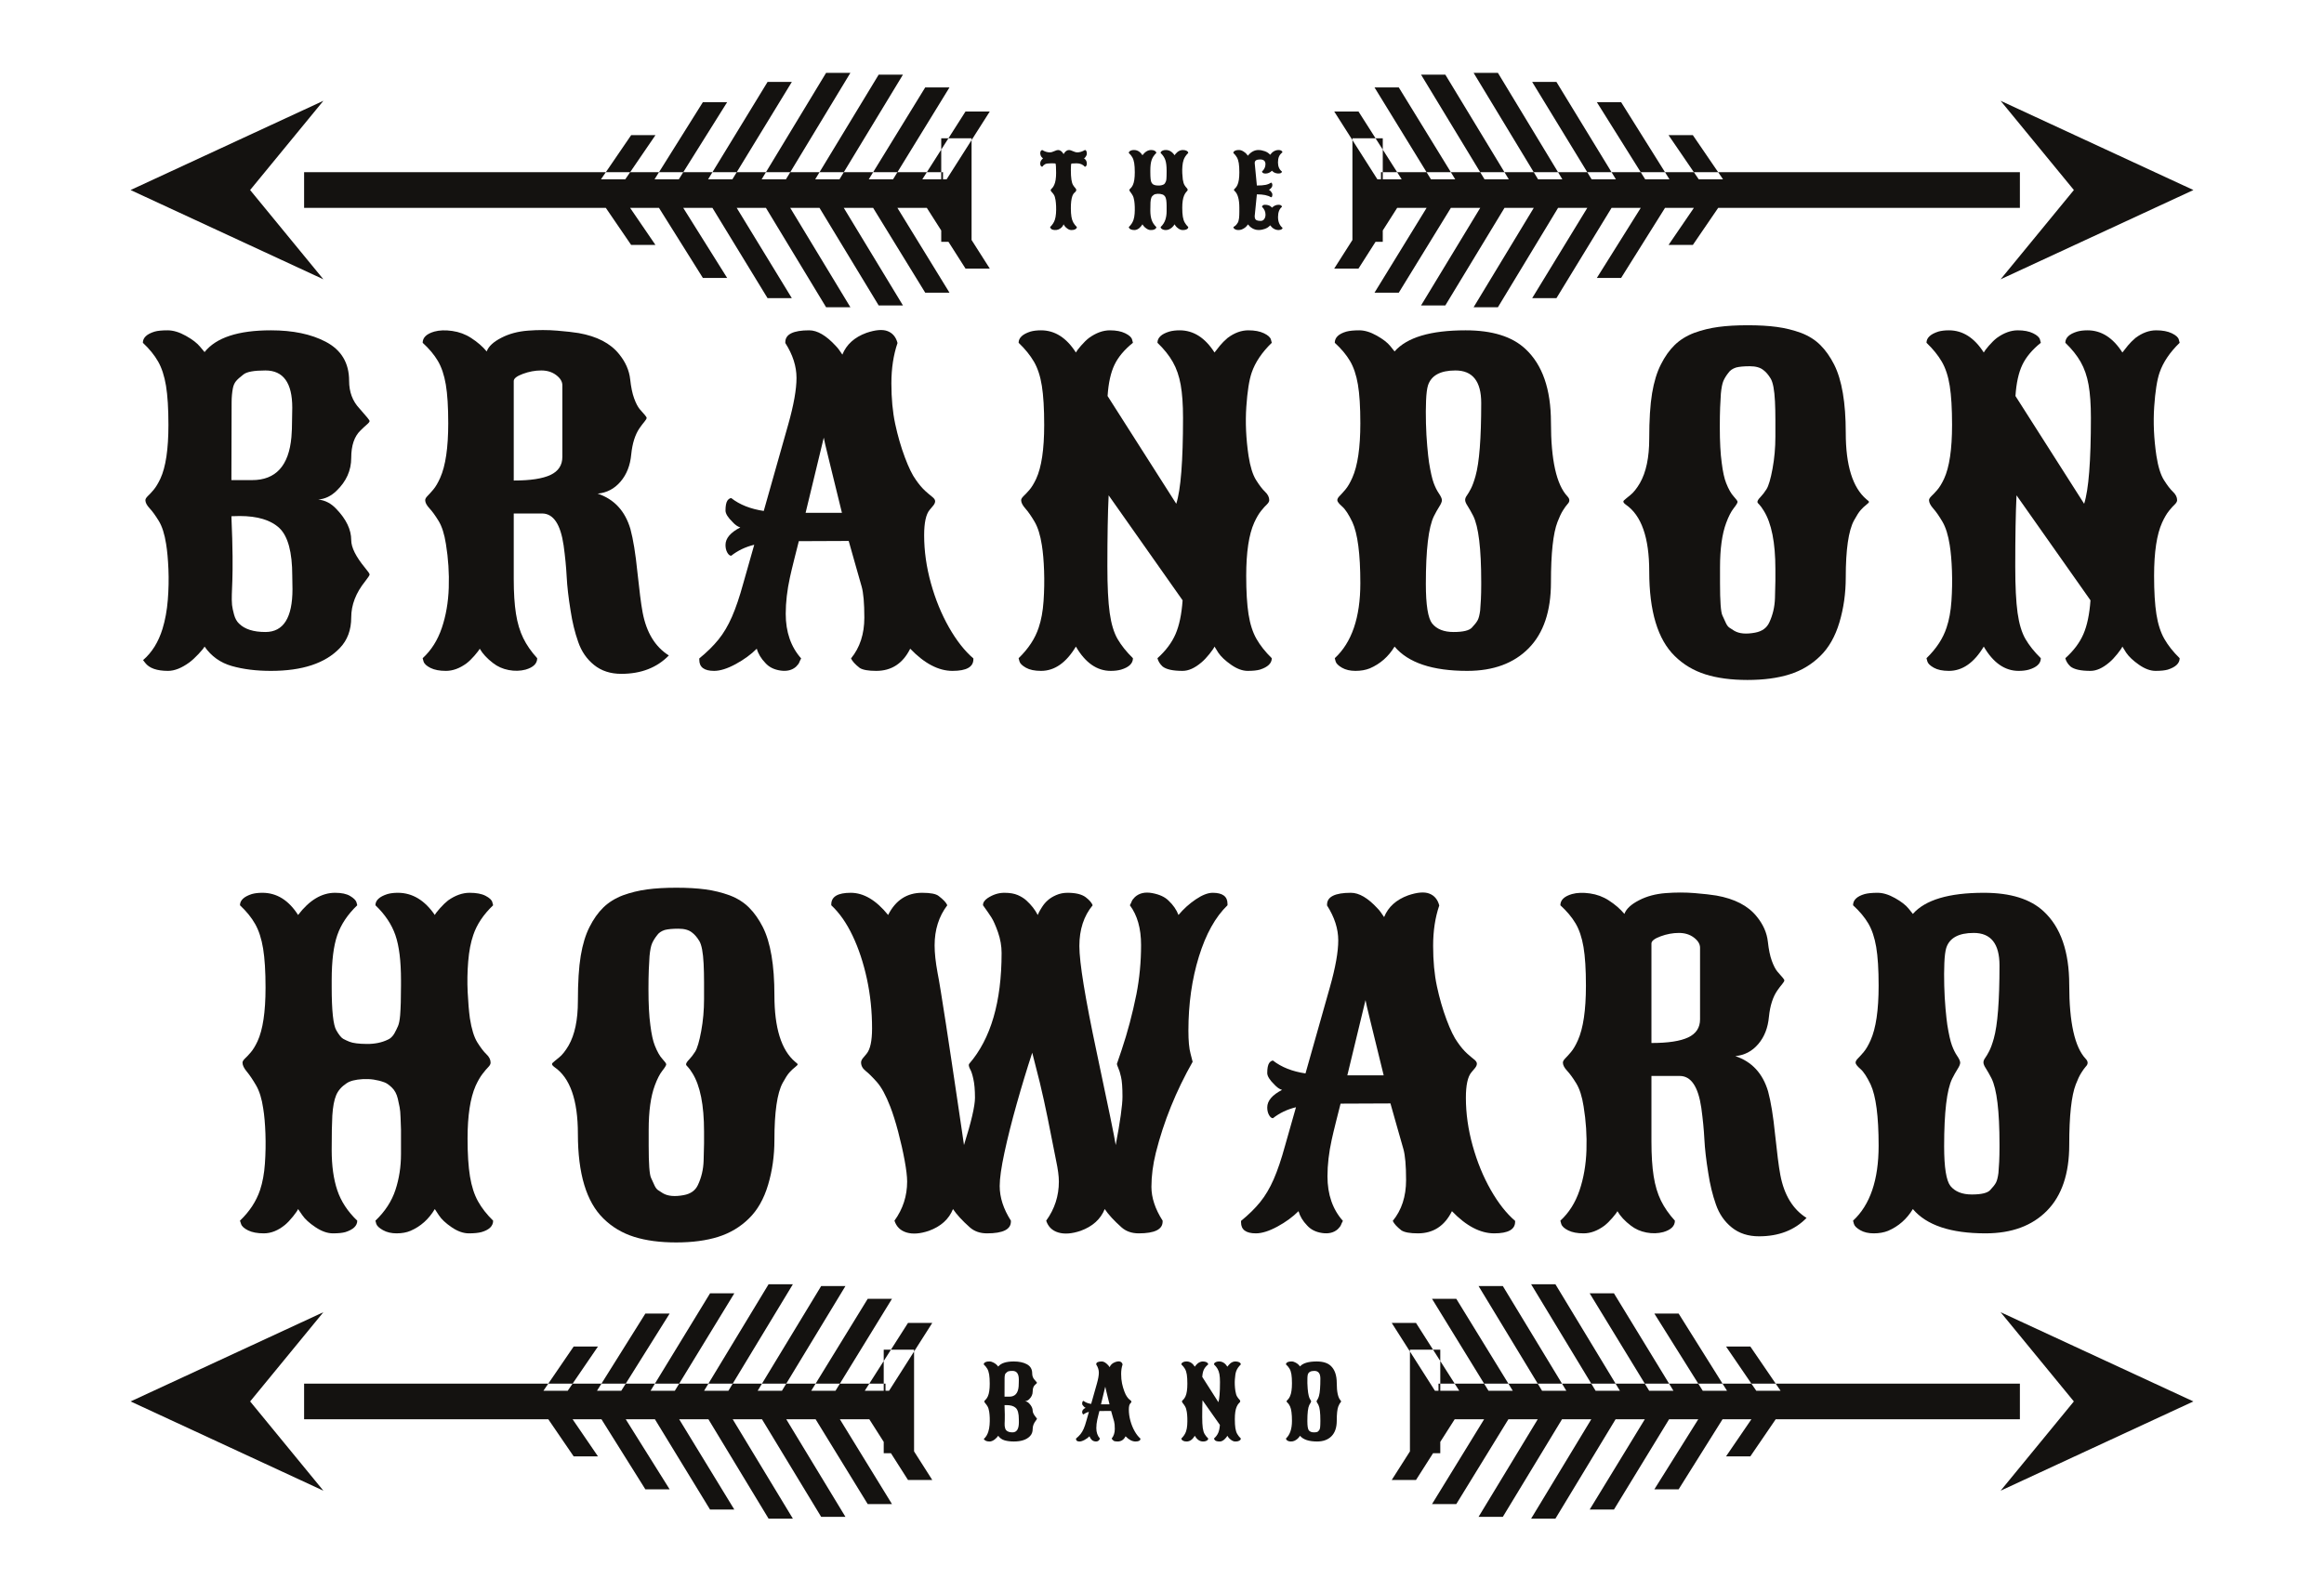
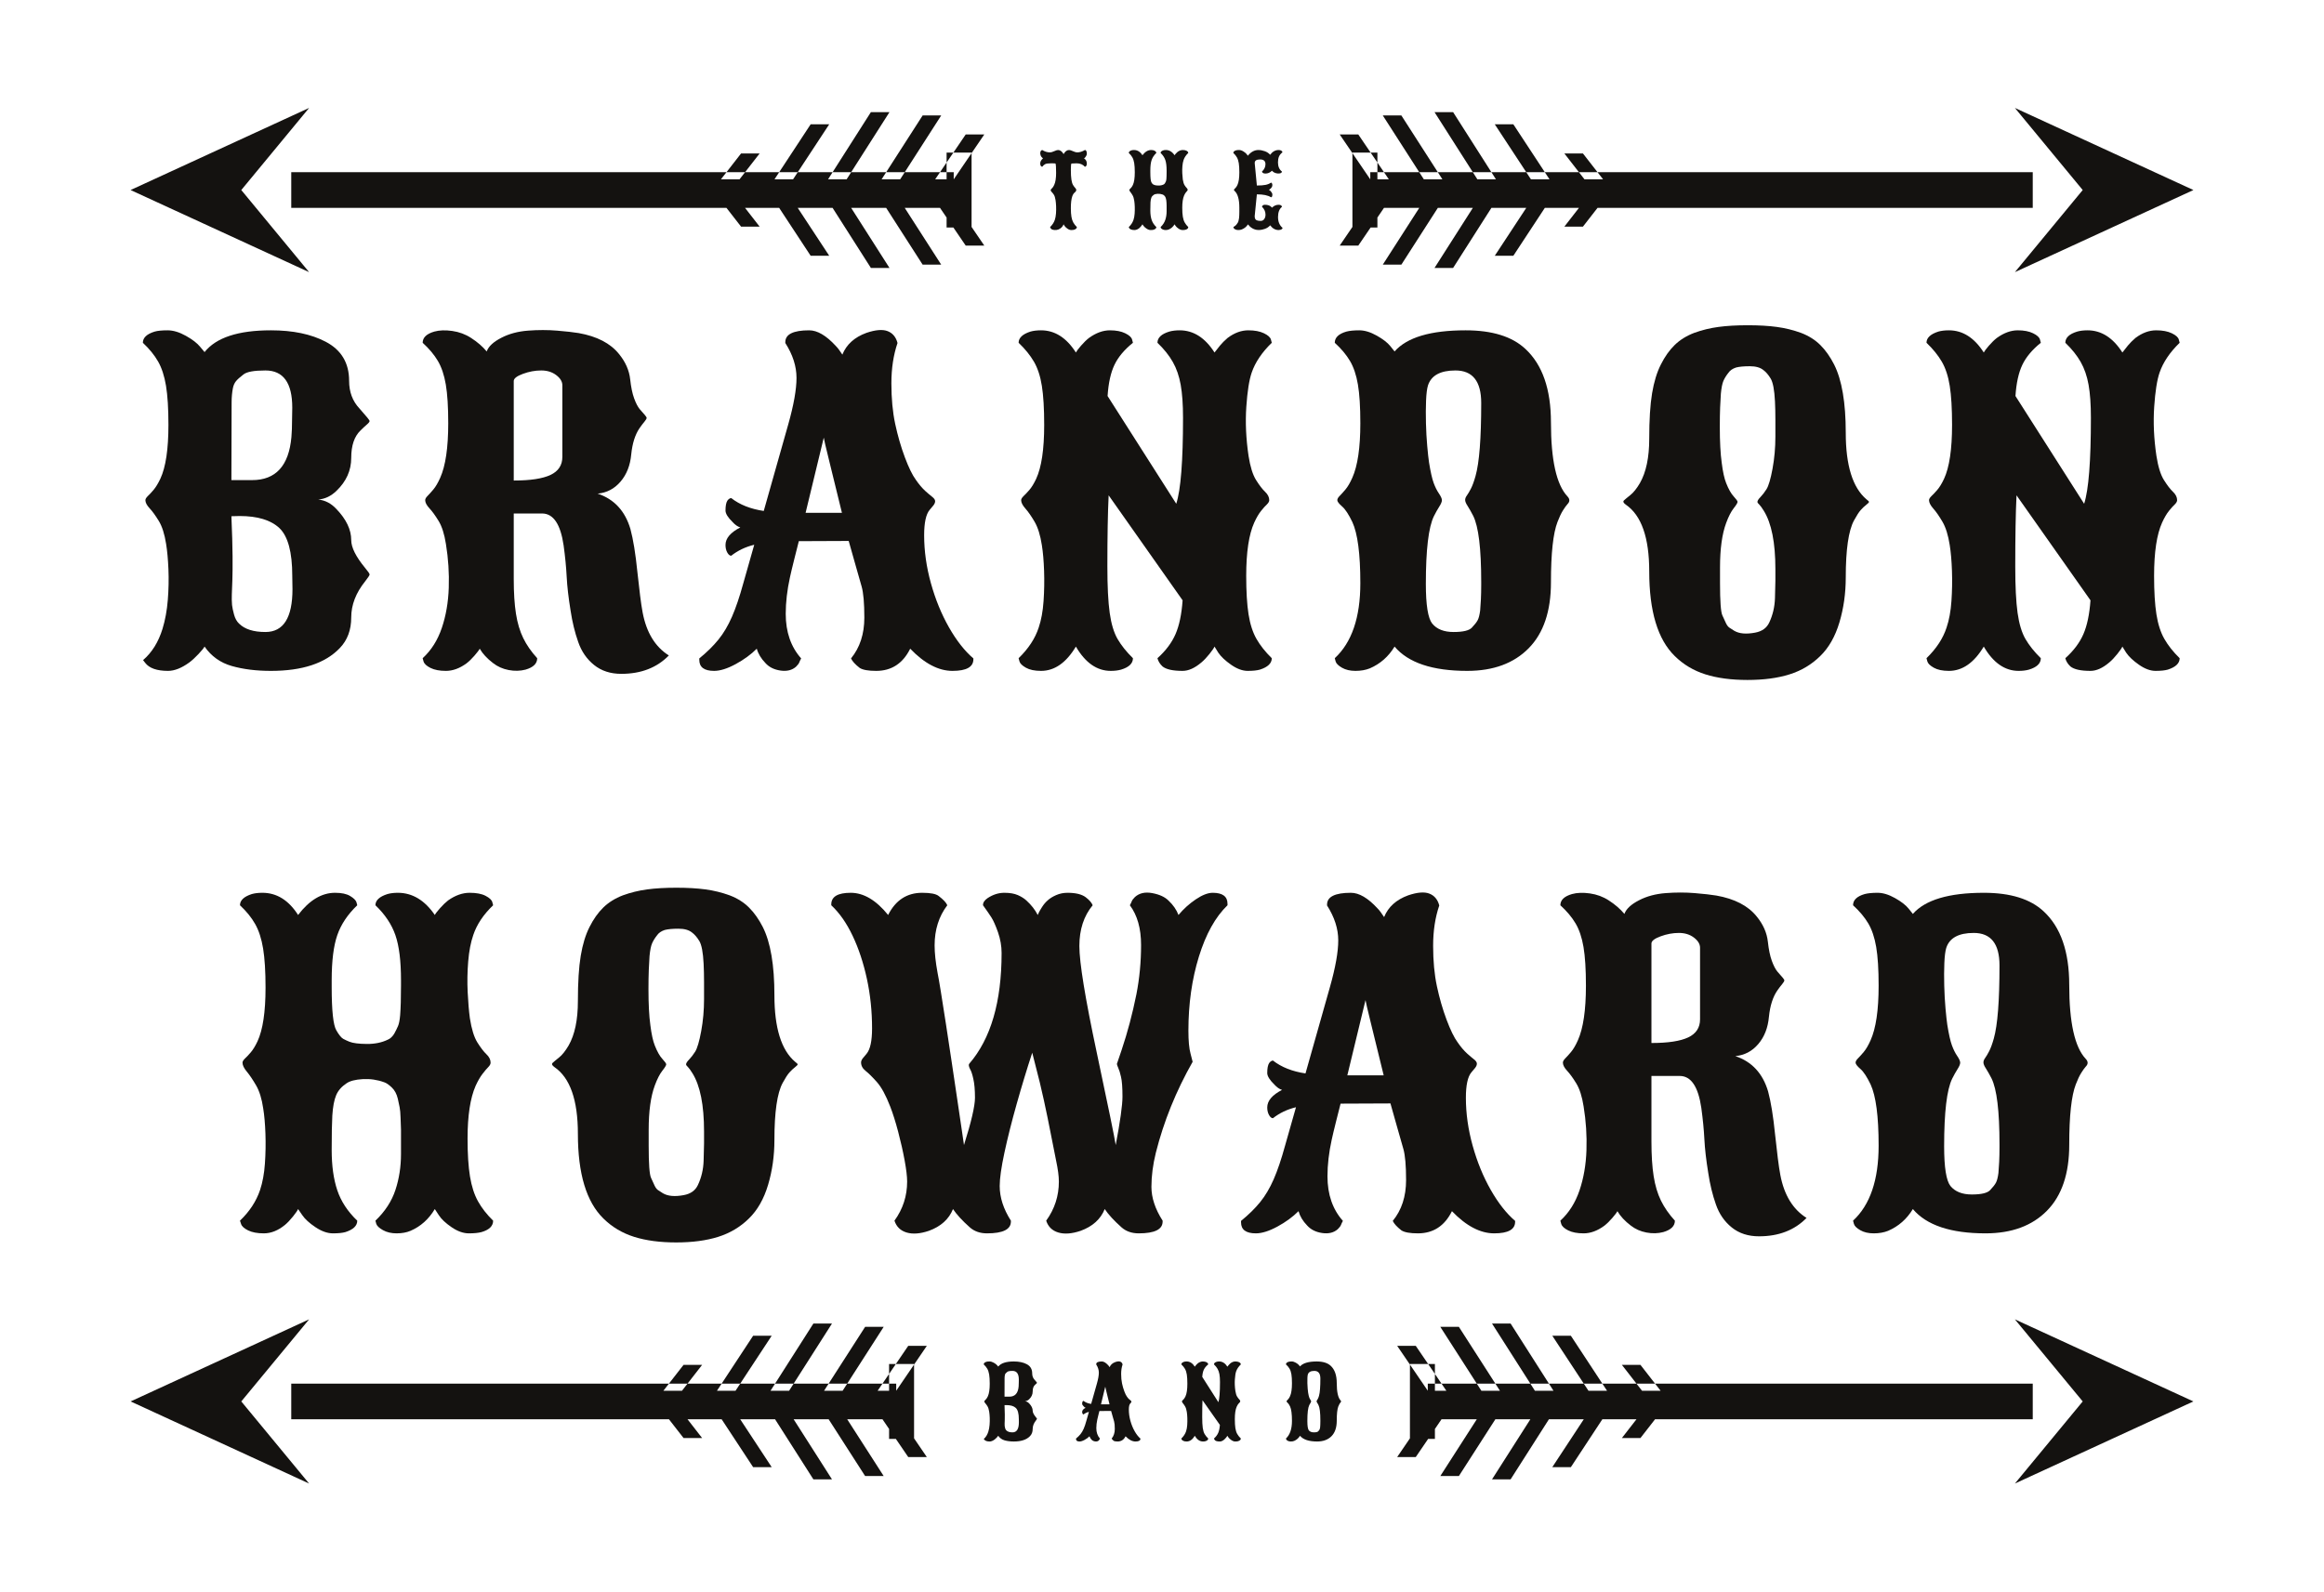
<svg xmlns="http://www.w3.org/2000/svg" viewBox="290.67 -232.67 818.66 560.78" width="819" height="561">
  <g fill="#141210">
    <path transform="translate(336.6695,0) scale(0.074442,-0.074442)" d="M177 -50Q98 -50 69 -12L59 1Q122 55 151 149Q170 211 176.0 285.5Q182 360 179.0 431.0Q176 502 168 551Q157 621 133.5 659.5Q110 698 90.0 719.5Q70 741 70 758Q70 766 81 777Q92 787 108.5 806.5Q125 826 141 860Q179 942 179 1114Q179 1230 167.5 1299.5Q156 1369 130.0 1414.5Q104 1460 58 1503Q58 1539 114 1556Q135 1562 175 1562Q215 1562 261.5 1536.0Q308 1510 329 1484L350 1459Q432 1562 664 1562Q820 1562 923 1508Q1034 1450 1034 1323Q1034 1244 1083 1192Q1131 1138 1131 1133Q1131 1127 1117.5 1115.5Q1104 1104 1088 1088Q1044 1046 1044 958Q1044 869 974 802Q936 765 888 761Q937 756 974 716Q1044 643 1044 569Q1044 517 1110 437Q1131 412 1131 406Q1131 401 1110 374Q1044 292 1044 203Q1044 114 990 58Q887 -50 664 -50Q560 -50 479.0 -27.0Q398 -4 350 65Q344 54 321.0 29.5Q298 5 278 -10Q223 -50 177 -50ZM477 853H575Q743 853 761 1057Q764 1092 764 1137L765 1196Q765 1372 638 1372Q557 1372 534 1353Q509 1334 498.5 1321.0Q488 1308 484 1288Q478 1257 478 1220ZM638 134Q766 134 766 337L765 400Q765 568 704 626Q643 683 516 683L477 682Q482 565 482.5 493.0Q483 421 481.5 379.5Q480 338 479.0 312.5Q478 287 480 262Q482 244 489.5 216.5Q497 189 513 174Q553 134 638 134Z" />
    <path transform="translate(435.1618,0) scale(0.074442,-0.074442)" d="M999 -64Q922 -64 870.0 -22.0Q818 20 795 87Q771 155 759 235Q744 327 740.5 395.5Q737 464 726 544Q704 695 624 695H490V385Q490 287 500.5 220.5Q511 154 535.0 105.0Q559 56 601 10Q601 -28 546 -44Q508 -54 466.0 -46.0Q424 -38 392 -13Q350 19 329 55Q324 45 304.5 22.5Q285 0 267 -14Q218 -50 169 -50Q124 -50 96.0 -36.0Q68 -22 63 -5L59 10Q120 66 149.5 153.0Q179 240 182.5 343.5Q186 447 169 551Q158 621 134.5 659.5Q111 698 91.0 719.5Q71 741 71 758Q71 767 82 778Q93 789 109.5 808.5Q126 828 142 864Q180 949 180 1122Q180 1238 168.5 1305.5Q157 1373 131.0 1417.0Q105 1461 59 1503Q59 1540 114 1556Q150 1566 199.0 1559.0Q248 1552 288 1526Q333 1497 362 1462Q375 1498 432 1527Q486 1555 557.5 1560.5Q629 1566 695.0 1560.5Q761 1555 797 1549Q927 1526 988 1450Q1034 1394 1041 1330Q1047 1275 1059.5 1240.5Q1072 1206 1086 1189Q1119 1153 1119 1148Q1119 1142 1108.5 1129.5Q1098 1117 1086 1100Q1054 1054 1046 975Q1039 897 995.5 846.0Q952 795 887 789Q1004 750 1042 622Q1062 548 1075 419Q1082 354 1088.0 306.0Q1094 258 1100 226Q1127 84 1224 23Q1139 -64 999 -64ZM490 851Q608 851 664.0 877.5Q720 904 720 963V1302Q720 1328 691.0 1350.0Q662 1372 620 1372Q577 1372 533.5 1356.0Q490 1340 490 1322Z" />
    <path transform="translate(538.2695,0) scale(0.074442,-0.074442)" d="M53 -50Q-17 -50 -17 2V9Q37 53 73.5 98.0Q110 143 137.5 206.0Q165 269 191 364L243 547Q181 532 134 495Q124 495 115.5 510.0Q107 525 107 546Q107 593 177 629Q158 635 141 654Q107 687 107 709Q107 742 116 756Q124 767 134 768Q194 721 288 707L404 1117Q443 1255 443 1337Q443 1419 390 1502V1506Q390 1562 503 1562Q561 1562 629 1488Q637 1480 644.5 1469.5Q652 1459 660 1447Q689 1519 774 1550Q839 1572 874.5 1558.0Q910 1544 921 1502Q892 1417 892 1311Q892 1203 910 1119Q928 1035 955.5 961.5Q983 888 1008 854Q1030 822 1053 801Q1072 784 1085.5 773.5Q1099 763 1099 753Q1099 744 1091.0 733.5Q1083 723 1073 712Q1047 681 1047 592Q1047 480 1079.0 365.0Q1111 250 1164.5 156.0Q1218 62 1280 9V5Q1280 -50 1181 -50Q1082 -50 981 55Q929 -50 820 -50Q764 -50 742 -36Q710 -11 701 9Q764 86 764 202Q764 305 751 350Q735 407 719.5 460.5Q704 514 690 565L454 564L433 481Q418 421 412 393Q392 302 392 220Q392 91 465 9Q459 -2 456.0 -10.0Q453 -18 441 -30Q413 -55 367.5 -48.5Q322 -42 296 -13Q265 19 255 55Q214 14 155.0 -18.0Q96 -50 53 -50ZM486 698H658Q618 862 596.0 951.0Q574 1040 572 1054Z" />
    <path transform="translate(645.0993,0) scale(0.074442,-0.074442)" d="M165 -50Q120 -50 93.5 -35.0Q67 -20 63 -5L59 10Q129 78 154 155Q172 208 177.0 280.0Q182 352 179.5 423.5Q177 495 169 545Q158 616 134.5 656.0Q111 696 91.0 718.5Q71 741 71 758Q71 766 82 777Q93 787 109.5 806.0Q126 825 142 859Q180 941 180 1114Q180 1230 169.0 1299.0Q158 1368 131.5 1413.5Q105 1459 59 1503Q59 1538 115 1556Q136 1562 165 1562Q263 1562 330 1457Q335 1467 354.5 1489.5Q374 1512 392 1526Q442 1562 491 1562Q535 1562 563.5 1548.0Q592 1534 596 1518L600 1503Q539 1454 512.5 1398.5Q486 1343 480 1251L805 741Q837 840 837 1148Q837 1242 826.0 1304.0Q815 1366 788.5 1412.5Q762 1459 716 1503Q716 1539 772 1556Q793 1562 821 1562Q919 1562 986 1457Q999 1474 1012.5 1490.5Q1026 1507 1048 1526Q1096 1562 1146 1562Q1191 1562 1220.0 1548.0Q1249 1534 1253 1518L1257 1503Q1187 1435 1162 1362Q1144 1310 1136.5 1200.0Q1129 1090 1147 968Q1159 891 1182.5 853.5Q1206 816 1225.5 797.5Q1245 779 1245 758Q1245 749 1234 738Q1223 728 1206.5 707.5Q1190 687 1174 652Q1136 568 1136 400Q1136 288 1147.0 218.0Q1158 148 1184.5 101.5Q1211 55 1257 10Q1257 -26 1201 -44Q1180 -50 1143 -50Q1106 -50 1064.5 -21.0Q1023 8 1004 36L986 65Q982 55 962.0 30.0Q942 5 924 -10Q877 -50 835 -50Q766 -50 740 -29Q721 -11 716 10Q775 63 801.5 124.0Q828 185 835 284L485 781Q479 658 479 445Q479 303 490.0 224.5Q501 146 527.5 100.5Q554 55 600 10Q600 -27 544 -44Q523 -50 495 -50Q397 -50 330 65Q261 -50 165 -50Z" />
    <path transform="translate(756.47,0) scale(0.074442,-0.074442)" d="M157 -50Q119 -50 93.0 -35.0Q67 -20 63 -5L59 10Q180 122 180 365Q180 573 142 655Q116 709 94 728Q71 748 71 758Q71 767 82 778Q93 789 109.5 808.5Q126 828 142 864Q180 949 180 1122Q180 1238 168.5 1305.5Q157 1373 131.0 1417.0Q105 1461 59 1503Q59 1540 114 1556Q137 1562 175 1562Q213 1562 257.5 1537.0Q302 1512 322 1487L342 1462Q430 1562 678 1562Q867 1562 961 1474Q1082 1362 1082 1126Q1082 859 1160 776Q1178 757 1160 739Q1151 729 1138.5 709.0Q1126 689 1113 655Q1082 575 1082 369Q1082 164 976.5 57.0Q871 -50 686 -50Q439 -50 342 65Q299 -6 225 -38Q195 -50 157 -50ZM621 134Q689 134 708 155Q728 176 735.5 190.5Q743 205 747 236Q749 258 750.5 288.5Q752 319 752 358V371Q752 608 714 684Q707 698 700.5 709.0Q694 720 688 730Q676 748 676 759Q676 769 684 780Q692 791 703.0 812.0Q714 833 725 872Q752 967 752 1218Q752 1372 630 1372Q523 1372 500 1301Q493 1278 491.0 1229.0Q489 1180 490.5 1122.5Q492 1065 496.5 1014.5Q501 964 505 937Q516 869 527.0 839.5Q538 810 551 791Q566 769 566 758Q566 747 553.5 727.5Q541 708 528 682Q490 604 490 362Q490 212 520 174Q553 134 621 134Z" />
    <path transform="translate(859.5777,0) scale(0.074442,-0.074442)" d="M627 -93Q512 -93 428.0 -66.5Q344 -40 283 20Q162 138 162 421Q162 661 51 737Q34 749 42.5 757.0Q51 765 73.0 782.5Q95 800 118 839Q162 916 162 1049Q162 1183 175.5 1264.0Q189 1345 217 1400Q245 1456 282.5 1492.5Q320 1529 375 1550Q430 1570 489.5 1578.0Q549 1586 628 1586Q707 1586 766.0 1578.0Q825 1570 880 1550Q935 1529 972.0 1492.0Q1009 1455 1037 1400Q1092 1291 1092 1077Q1092 845 1190 762Q1202 753 1202 750Q1202 746 1189 736Q1176 726 1163.0 711.5Q1150 697 1131 662Q1092 590 1092 392Q1092 280 1062.0 179.5Q1032 79 971 20Q910 -40 826.0 -66.5Q742 -93 627 -93ZM663 131Q712 140 730 179Q755 232 757.0 294.0Q759 356 759 376V432Q759 620 704 708Q691 729 683 737Q674 745 674 750Q674 758 688.5 773.0Q703 788 717 810Q732 834 745.5 907.0Q759 980 759 1059Q759 1112 759.0 1139.0Q759 1166 758.5 1184.0Q758 1202 757 1226Q753 1307 736.5 1334.0Q720 1361 702 1374Q680 1392 638 1392Q596 1392 573 1386Q548 1378 536 1360Q521 1341 513.0 1322.5Q505 1304 501 1262Q499 1236 497.5 1197.0Q496 1158 496 1105Q496 1000 505 935Q513 871 526 839Q543 796 561.5 776.0Q580 756 580 750Q580 743 561.5 719.5Q543 696 526 650Q497 572 497 440V365Q497 237 508 213L525 176Q532 161 541.5 154.5Q551 148 564 140Q599 119 663 131Z" />
    <path transform="translate(964.9186,0) scale(0.074442,-0.074442)" d="M165 -50Q120 -50 93.5 -35.0Q67 -20 63 -5L59 10Q129 78 154 155Q172 208 177.0 280.0Q182 352 179.5 423.5Q177 495 169 545Q158 616 134.5 656.0Q111 696 91.0 718.5Q71 741 71 758Q71 766 82 777Q93 787 109.5 806.0Q126 825 142 859Q180 941 180 1114Q180 1230 169.0 1299.0Q158 1368 131.5 1413.5Q105 1459 59 1503Q59 1538 115 1556Q136 1562 165 1562Q263 1562 330 1457Q335 1467 354.5 1489.5Q374 1512 392 1526Q442 1562 491 1562Q535 1562 563.5 1548.0Q592 1534 596 1518L600 1503Q539 1454 512.5 1398.5Q486 1343 480 1251L805 741Q837 840 837 1148Q837 1242 826.0 1304.0Q815 1366 788.5 1412.5Q762 1459 716 1503Q716 1539 772 1556Q793 1562 821 1562Q919 1562 986 1457Q999 1474 1012.5 1490.5Q1026 1507 1048 1526Q1096 1562 1146 1562Q1191 1562 1220.0 1548.0Q1249 1534 1253 1518L1257 1503Q1187 1435 1162 1362Q1144 1310 1136.5 1200.0Q1129 1090 1147 968Q1159 891 1182.5 853.5Q1206 816 1225.5 797.5Q1245 779 1245 758Q1245 749 1234 738Q1223 728 1206.5 707.5Q1190 687 1174 652Q1136 568 1136 400Q1136 288 1147.0 218.0Q1158 148 1184.5 101.5Q1211 55 1257 10Q1257 -26 1201 -44Q1180 -50 1143 -50Q1106 -50 1064.5 -21.0Q1023 8 1004 36L986 65Q982 55 962.0 30.0Q942 5 924 -10Q877 -50 835 -50Q766 -50 740 -29Q721 -11 716 10Q775 63 801.5 124.0Q828 185 835 284L485 781Q479 658 479 445Q479 303 490.0 224.5Q501 146 527.5 100.5Q554 55 600 10Q600 -27 544 -44Q523 -50 495 -50Q397 -50 330 65Q261 -50 165 -50Z" />
    <path transform="translate(370.804,198.1935) scale(0.074442,-0.074442)" d="M172 -50Q126 -50 97.5 -36.0Q69 -22 64 -5L59 10Q127 75 154 155Q172 209 177.0 280.0Q182 351 179.5 421.5Q177 492 169 541Q159 610 135.0 651.0Q111 692 91.0 716.0Q71 740 71 758Q71 766 82 777Q93 787 109.5 806.0Q126 825 142 859Q180 941 180 1113Q180 1228 168.5 1298.0Q157 1368 131.0 1414.0Q105 1460 59 1503Q59 1538 115 1556Q136 1562 165 1562Q267 1562 334 1457Q414 1562 509 1562Q555 1562 580 1547Q605 1532 610 1518L614 1503Q546 1438 519.5 1361.5Q493 1285 493 1148V1117Q493 948 515 911Q534 878 548.0 870.5Q562 863 577 857Q602 847 659.0 846.5Q716 846 759 867Q776 874 789 895Q800 915 807.0 931.5Q814 948 817 983Q819 1009 820.0 1044.0Q821 1079 821 1124V1148Q821 1285 794.5 1361.5Q768 1438 700 1503Q700 1538 757 1556Q778 1562 806 1562Q909 1562 981 1457Q986 1467 1006.0 1489.5Q1026 1512 1044 1526Q1095 1562 1146 1562Q1194 1562 1221.5 1547.5Q1249 1533 1253 1518L1257 1503Q1188 1437 1163 1362Q1145 1310 1139.0 1237.0Q1133 1164 1136.5 1092.0Q1140 1020 1147 968Q1159 891 1182.5 853.5Q1206 816 1225.5 797.5Q1245 779 1245 758Q1245 748 1234 737Q1223 726 1206.5 704.5Q1190 683 1174 648Q1136 561 1136 399Q1136 289 1147.5 219.0Q1159 149 1185.5 101.5Q1212 54 1257 10Q1257 -28 1202 -44Q1180 -50 1142 -50Q1103 -50 1060.5 -21.0Q1018 8 1000 36L981 65Q938 -7 866 -38Q838 -50 800 -50Q763 -50 736.0 -35.0Q709 -20 704 -5L700 10Q768 75 794.5 155.0Q821 235 821 326V441L819 497Q818 530 814.5 547.0Q811 564 806 587Q798 621 777.5 640.5Q757 660 742 665Q693 683 640.0 680.0Q587 677 563 660Q528 637 514.0 603.5Q500 570 496 508Q493 456 493 344Q493 233 519.5 154.0Q546 75 614 10Q614 -26 558 -44Q537 -50 499 -50Q460 -50 416.5 -21.0Q373 8 354 36L334 65Q330 55 310.0 30.0Q290 5 272 -10Q223 -50 172 -50Z" />
    <path transform="translate(482.1747,198.1935) scale(0.074442,-0.074442)" d="M627 -93Q512 -93 428.0 -66.5Q344 -40 283 20Q162 138 162 421Q162 661 51 737Q34 749 42.5 757.0Q51 765 73.0 782.5Q95 800 118 839Q162 916 162 1049Q162 1183 175.5 1264.0Q189 1345 217 1400Q245 1456 282.5 1492.5Q320 1529 375 1550Q430 1570 489.5 1578.0Q549 1586 628 1586Q707 1586 766.0 1578.0Q825 1570 880 1550Q935 1529 972.0 1492.0Q1009 1455 1037 1400Q1092 1291 1092 1077Q1092 845 1190 762Q1202 753 1202 750Q1202 746 1189 736Q1176 726 1163.0 711.5Q1150 697 1131 662Q1092 590 1092 392Q1092 280 1062.0 179.5Q1032 79 971 20Q910 -40 826.0 -66.5Q742 -93 627 -93ZM663 131Q712 140 730 179Q755 232 757.0 294.0Q759 356 759 376V432Q759 620 704 708Q691 729 683 737Q674 745 674 750Q674 758 688.5 773.0Q703 788 717 810Q732 834 745.5 907.0Q759 980 759 1059Q759 1112 759.0 1139.0Q759 1166 758.5 1184.0Q758 1202 757 1226Q753 1307 736.5 1334.0Q720 1361 702 1374Q680 1392 638 1392Q596 1392 573 1386Q548 1378 536 1360Q521 1341 513.0 1322.5Q505 1304 501 1262Q499 1236 497.5 1197.0Q496 1158 496 1105Q496 1000 505 935Q513 871 526 839Q543 796 561.5 776.0Q580 756 580 750Q580 743 561.5 719.5Q543 696 526 650Q497 572 497 440V365Q497 237 508 213L525 176Q532 161 541.5 154.5Q551 148 564 140Q599 119 663 131Z" />
    <path transform="translate(583.0491,198.1935) scale(0.074442,-0.074442)" d="M743 -50Q694 -50 662 -22Q608 26 582 65Q553 -7 468 -38Q406 -59 362.5 -46.0Q319 -33 305 10Q365 93 365 195Q365 231 353.0 296.0Q341 361 322.5 431.0Q304 501 285 550Q254 630 222.0 666.0Q190 702 168.5 719.0Q147 736 147 759Q147 768 155.0 778.5Q163 789 173 800Q199 831 199 920Q199 1042 174.5 1155.0Q150 1268 107.0 1358.5Q64 1449 6 1503V1507Q6 1562 98 1562Q190 1562 275 1457Q328 1562 436 1562Q495 1562 514 1547Q548 1521 555 1503Q495 1424 495 1313Q495 1259 509 1183Q514 1159 524.5 1094.0Q535 1029 548.5 941.5Q562 854 576.0 760.0Q590 666 602.5 582.0Q615 498 623.5 440.0Q632 382 634 368Q686 533 686 592Q686 648 678 682Q671 714 663 727Q653 747 659 753Q812 930 812 1277Q812 1326 795 1375Q778 1423 764.0 1445.0Q750 1467 724 1503V1504Q724 1522 746 1537Q784 1562 825 1562Q864 1562 889.0 1551.0Q914 1540 930 1525Q964 1494 983 1457L988 1468Q991 1475 1003.0 1494.0Q1015 1513 1030 1526Q1045 1540 1070.0 1551.0Q1095 1562 1124 1562Q1182 1562 1210 1541Q1236 1521 1243 1503Q1180 1427 1180 1310Q1180 1193 1262 807Q1344 421 1352 368Q1384 537 1384 597Q1384 662 1377 691Q1371 718 1364.0 733.0Q1357 748 1358 754Q1359 756 1360.5 760.5Q1362 765 1364 771L1380 818Q1422 943 1450 1082Q1472 1195 1472 1315Q1472 1432 1419 1503Q1425 1514 1428.0 1522.0Q1431 1530 1443 1542Q1474 1570 1525.0 1560.5Q1576 1551 1602 1525Q1635 1494 1649 1457Q1685 1500 1731.0 1531.0Q1777 1562 1811 1562Q1881 1562 1881 1510V1503Q1795 1420 1745.5 1259.5Q1696 1099 1696 910Q1696 837 1706 801L1716 762Q1598 554 1542 332Q1521 247 1521 170Q1521 93 1574 10V6Q1574 -50 1461 -50Q1412 -50 1380 -22Q1326 26 1300 65Q1271 -7 1186 -38Q1124 -59 1080.5 -46.0Q1037 -33 1023 10Q1083 93 1083 195Q1083 233 1070 294L1046 415Q1030 498 1012.0 580.5Q994 663 972 746L957 805Q919 689 883.5 563.0Q848 437 825.5 332.5Q803 228 803 174Q803 93 856 10V6Q856 -50 743 -50Z" />
    <path transform="translate(729.1097,198.1935) scale(0.074442,-0.074442)" d="M53 -50Q-17 -50 -17 2V9Q37 53 73.5 98.0Q110 143 137.5 206.0Q165 269 191 364L243 547Q181 532 134 495Q124 495 115.5 510.0Q107 525 107 546Q107 593 177 629Q158 635 141 654Q107 687 107 709Q107 742 116 756Q124 767 134 768Q194 721 288 707L404 1117Q443 1255 443 1337Q443 1419 390 1502V1506Q390 1562 503 1562Q561 1562 629 1488Q637 1480 644.5 1469.5Q652 1459 660 1447Q689 1519 774 1550Q839 1572 874.5 1558.0Q910 1544 921 1502Q892 1417 892 1311Q892 1203 910 1119Q928 1035 955.5 961.5Q983 888 1008 854Q1030 822 1053 801Q1072 784 1085.5 773.5Q1099 763 1099 753Q1099 744 1091.0 733.5Q1083 723 1073 712Q1047 681 1047 592Q1047 480 1079.0 365.0Q1111 250 1164.5 156.0Q1218 62 1280 9V5Q1280 -50 1181 -50Q1082 -50 981 55Q929 -50 820 -50Q764 -50 742 -36Q710 -11 701 9Q764 86 764 202Q764 305 751 350Q735 407 719.5 460.5Q704 514 690 565L454 564L433 481Q418 421 412 393Q392 302 392 220Q392 91 465 9Q459 -2 456.0 -10.0Q453 -18 441 -30Q413 -55 367.5 -48.5Q322 -42 296 -13Q265 19 255 55Q214 14 155.0 -18.0Q96 -50 53 -50ZM486 698H658Q618 862 596.0 951.0Q574 1040 572 1054Z" />
    <path transform="translate(835.9395,198.1935) scale(0.074442,-0.074442)" d="M999 -64Q922 -64 870.0 -22.0Q818 20 795 87Q771 155 759 235Q744 327 740.5 395.5Q737 464 726 544Q704 695 624 695H490V385Q490 287 500.5 220.5Q511 154 535.0 105.0Q559 56 601 10Q601 -28 546 -44Q508 -54 466.0 -46.0Q424 -38 392 -13Q350 19 329 55Q324 45 304.5 22.5Q285 0 267 -14Q218 -50 169 -50Q124 -50 96.0 -36.0Q68 -22 63 -5L59 10Q120 66 149.5 153.0Q179 240 182.5 343.5Q186 447 169 551Q158 621 134.5 659.5Q111 698 91.0 719.5Q71 741 71 758Q71 767 82 778Q93 789 109.5 808.5Q126 828 142 864Q180 949 180 1122Q180 1238 168.5 1305.5Q157 1373 131.0 1417.0Q105 1461 59 1503Q59 1540 114 1556Q150 1566 199.0 1559.0Q248 1552 288 1526Q333 1497 362 1462Q375 1498 432 1527Q486 1555 557.5 1560.5Q629 1566 695.0 1560.5Q761 1555 797 1549Q927 1526 988 1450Q1034 1394 1041 1330Q1047 1275 1059.5 1240.5Q1072 1206 1086 1189Q1119 1153 1119 1148Q1119 1142 1108.5 1129.5Q1098 1117 1086 1100Q1054 1054 1046 975Q1039 897 995.5 846.0Q952 795 887 789Q1004 750 1042 622Q1062 548 1075 419Q1082 354 1088.0 306.0Q1094 258 1100 226Q1127 84 1224 23Q1139 -64 999 -64ZM490 851Q608 851 664.0 877.5Q720 904 720 963V1302Q720 1328 691.0 1350.0Q662 1372 620 1372Q577 1372 533.5 1356.0Q490 1340 490 1322Z" />
    <path transform="translate(939.0471,198.1935) scale(0.074442,-0.074442)" d="M157 -50Q119 -50 93.0 -35.0Q67 -20 63 -5L59 10Q180 122 180 365Q180 573 142 655Q116 709 94 728Q71 748 71 758Q71 767 82 778Q93 789 109.5 808.5Q126 828 142 864Q180 949 180 1122Q180 1238 168.5 1305.5Q157 1373 131.0 1417.0Q105 1461 59 1503Q59 1540 114 1556Q137 1562 175 1562Q213 1562 257.5 1537.0Q302 1512 322 1487L342 1462Q430 1562 678 1562Q867 1562 961 1474Q1082 1362 1082 1126Q1082 859 1160 776Q1178 757 1160 739Q1151 729 1138.5 709.0Q1126 689 1113 655Q1082 575 1082 369Q1082 164 976.5 57.0Q871 -50 686 -50Q439 -50 342 65Q299 -6 225 -38Q195 -50 157 -50ZM621 134Q689 134 708 155Q728 176 735.5 190.5Q743 205 747 236Q749 258 750.5 288.5Q752 319 752 358V371Q752 608 714 684Q707 698 700.5 709.0Q694 720 688 730Q676 748 676 759Q676 769 684 780Q692 791 703.0 812.0Q714 833 725 872Q752 967 752 1218Q752 1372 630 1372Q523 1372 500 1301Q493 1278 491.0 1229.0Q489 1180 490.5 1122.5Q492 1065 496.5 1014.5Q501 964 505 937Q516 869 527.0 839.5Q538 810 551 791Q566 769 566 758Q566 747 553.5 727.5Q541 708 528 682Q490 604 490 362Q490 212 520 174Q553 134 621 134Z" />
    <g transform="translate(0,-152.486)">
      <path transform="translate(656.9593,0) scale(0.017494,-0.017494)" d="M632 -50Q595 -50 554.5 -21.0Q514 8 496 36L479 65Q451 -6 376 -38Q336 -54 292.5 -49.5Q249 -45 232 -29Q210 -10 207 10Q275 75 302 155Q320 209 325.5 282.5Q331 356 328.0 428.0Q325 500 317 551Q306 626 282.5 662.0Q259 698 239.0 716.5Q219 735 219 756Q219 764 230 775Q241 785 257.5 805.0Q274 825 290 860Q328 942 328 1102Q328 1262 316 1290Q316 1294 228 1294Q140 1294 108.0 1277.5Q76 1261 48 1224Q8 1234 8 1290Q8 1346 64 1393Q30 1418 16.5 1454.0Q3 1490 11.0 1521.5Q19 1553 48 1562Q126 1514 205 1514Q237 1514 289 1538Q342 1562 367 1562Q431 1562 479 1480Q525 1562 589 1562Q616 1562 668 1538Q721 1514 751 1514Q827 1514 908 1562Q932 1562 943 1524Q947 1512 947 1488Q947 1466 932 1440Q909 1401 890 1393Q935 1365 943.5 1316.0Q952 1267 934 1241Q925 1229 908 1224Q847 1294 740 1294L637 1290Q625 1278 625 1158Q625 1041 636 966Q647 893 670.5 855.0Q694 817 714.0 797.0Q734 777 734 757Q734 732 702.5 706.5Q671 681 653 628Q625 547 625 390Q625 286 636.5 217.5Q648 149 674.5 101.5Q701 54 746 10Q746 -26 690 -44Q669 -50 632 -50Z" />
      <path transform="translate(687.2645,0) scale(0.017494,-0.017494)" d="M172 -50Q126 -50 97.5 -36.0Q69 -22 64 -5L59 10Q127 75 154 155Q172 209 177.0 280.0Q182 351 179.5 421.5Q177 492 169 541Q159 610 135.0 651.0Q111 692 91.0 716.0Q71 740 71 758Q71 766 82 777Q93 787 109.5 806.0Q126 825 142 859Q180 941 180 1113Q180 1228 168.5 1298.0Q157 1368 131.0 1414.0Q105 1460 59 1503Q59 1538 115 1556Q136 1562 165 1562Q267 1562 334 1457Q414 1562 509 1562Q555 1562 580 1547Q605 1532 610 1518L614 1503Q546 1438 519.5 1361.5Q493 1285 493 1148V1117Q493 948 515 911Q534 878 548.0 870.5Q562 863 577 857Q602 847 659.0 846.5Q716 846 759 867Q776 874 789 895Q800 915 807.0 931.5Q814 948 817 983Q819 1009 820.0 1044.0Q821 1079 821 1124V1148Q821 1285 794.5 1361.5Q768 1438 700 1503Q700 1538 757 1556Q778 1562 806 1562Q909 1562 981 1457Q986 1467 1006.0 1489.5Q1026 1512 1044 1526Q1095 1562 1146 1562Q1194 1562 1221.5 1547.5Q1249 1533 1253 1518L1257 1503Q1188 1437 1163 1362Q1145 1310 1139.0 1237.0Q1133 1164 1136.5 1092.0Q1140 1020 1147 968Q1159 891 1182.5 853.5Q1206 816 1225.5 797.5Q1245 779 1245 758Q1245 748 1234 737Q1223 726 1206.5 704.5Q1190 683 1174 648Q1136 561 1136 399Q1136 289 1147.5 219.0Q1159 149 1185.5 101.5Q1212 54 1257 10Q1257 -28 1202 -44Q1180 -50 1142 -50Q1103 -50 1060.5 -21.0Q1018 8 1000 36L981 65Q938 -7 866 -38Q838 -50 800 -50Q763 -50 736.0 -35.0Q709 -20 704 -5L700 10Q768 75 794.5 155.0Q821 235 821 326V441L819 497Q818 530 814.5 547.0Q811 564 806 587Q798 621 777.5 640.5Q757 660 742 665Q693 683 640.0 680.0Q587 677 563 660Q528 637 514.0 603.5Q500 570 496 508Q493 456 493 344Q493 233 519.5 154.0Q546 75 614 10Q614 -26 558 -44Q537 -50 499 -50Q460 -50 416.5 -21.0Q373 8 354 36L334 65Q330 55 310.0 30.0Q290 5 272 -10Q223 -50 172 -50Z" />
      <path transform="translate(724.1124,0) scale(0.017494,-0.017494)" d="M158 -50Q119 -50 93.0 -35.0Q67 -20 63 -5L59 10Q108 39 124 64Q141 88 149.5 101.5Q158 115 164 143L173 189Q176 206 177.5 247.5Q179 289 179 315V399Q179 654 81 740Q60 757 81 777Q92 787 108.5 806.0Q125 825 141 859Q179 941 179 1113Q179 1228 167.5 1298.0Q156 1368 130.0 1414.0Q104 1460 58 1503Q58 1539 114 1556Q135 1562 175 1562Q215 1562 261.5 1533.0Q308 1504 329 1476L350 1447Q444 1562 562 1562Q625 1562 692.5 1537.5Q760 1513 799 1466Q871 1562 969 1562Q1036 1562 1048 1516Q998 1478 977.5 1430.0Q957 1382 957 1312Q957 1189 1038 1127Q1031 1099 996.0 1091.5Q961 1084 919.5 1094.5Q878 1105 851 1130L836 1145Q779 1088 705 1088Q646 1088 634 1127Q705 1192 705 1277Q705 1372 597 1372Q489 1372 489 1303V1294L532 847Q642 847 705.5 859.5Q769 872 817 905Q827 905 835.5 890.5Q844 876 844 855Q844 801 774 759Q793 753 811 732Q844 695 844 667Q844 618 824 612L817 610Q726 669 532 669L488 230Q488 163 528 147Q558 134 607 134Q654 134 680.0 170.5Q706 207 706 261Q706 350 635 419Q645 459 694 459Q779 459 822 416L837 401Q895 459 969 459Q1027 459 1039 419Q958 355 958 213Q958 70 1049 -6Q1049 -31 1007 -45Q989 -50 970 -50Q871 -50 800 45Q760 -2 694 -26Q632 -48 585.5 -49.0Q539 -50 510 -43Q470 -33 440.0 -14.5Q410 4 393 20Q367 44 352 64Q312 -4 228 -38Q197 -50 158 -50Z" />
    </g>
    <g transform="translate(632.92,0) scale(-1,1)">
-       <path d="M 10.06 -172.00 L 235.13 -172.00 L 235.13 -159.42 L 10.06 -159.42 Z M 296.26 -165.71 L 228.34 -197.15 L 254.15 -165.71 L 228.34 -134.26 Z M 0.00 -183.94 L 10.69 -183.94 L 10.69 -147.47 L 0.00 -147.47 Z M 8.80 -169.48 L 17.36 -169.48 L 2.14 -193.38 L -6.41 -193.38 Z M 27.67 -169.48 L 36.22 -169.48 L 16.33 -201.87 L 7.78 -201.87 Z M 46.54 -169.48 L 55.09 -169.48 L 32.73 -206.36 L 24.18 -206.36 Z M 65.40 -169.48 L 73.96 -169.48 L 51.25 -207.00 L 42.69 -207.00 Z M 84.27 -169.48 L 92.82 -169.48 L 71.87 -203.80 L 63.32 -203.80 Z M 103.14 -169.48 L 111.69 -169.48 L 94.65 -196.68 L 86.10 -196.68 Z M 122.00 -169.48 L 130.56 -169.48 L 119.92 -185.05 L 111.36 -185.05 Z M 8.80 -161.93 L 17.36 -161.93 L 2.14 -138.04 L -6.41 -138.04 Z M 27.67 -161.93 L 36.22 -161.93 L 16.33 -129.54 L 7.78 -129.54 Z M 46.54 -161.93 L 55.09 -161.93 L 32.73 -125.05 L 24.18 -125.05 Z M 65.40 -161.93 L 73.96 -161.93 L 51.25 -124.41 L 42.69 -124.41 Z M 84.27 -161.93 L 92.82 -161.93 L 71.87 -127.61 L 63.32 -127.61 Z M 103.14 -161.93 L 111.69 -161.93 L 94.65 -134.73 L 86.10 -134.73 Z M 122.00 -161.93 L 130.56 -161.93 L 119.92 -146.36 L 111.36 -146.36 Z" />
+       <path d="M 6.29 -172.00 L 239.66 -172.00 L 239.66 -159.42 L 6.29 -159.42 Z M 296.26 -165.71 L 233.37 -194.64 L 257.26 -165.71 L 233.37 -136.78 Z M 0.00 -178.91 L 8.80 -178.91 L 8.80 -152.50 L 0.00 -152.50 Z M 6.29 -169.48 L 12.83 -169.48 L 2.06 -185.30 L -4.49 -185.30 Z M 25.16 -169.48 L 31.70 -169.48 L 17.24 -191.99 L 10.70 -191.99 Z M 44.02 -169.48 L 50.56 -169.48 L 35.47 -193.16 L 28.92 -193.16 Z M 62.89 -169.48 L 69.43 -169.48 L 56.69 -188.87 L 50.15 -188.87 Z M 81.75 -169.48 L 88.30 -169.48 L 81.20 -178.60 L 74.66 -178.60 Z M 6.29 -161.93 L 12.83 -161.93 L 2.06 -146.12 L -4.49 -146.12 Z M 25.16 -161.93 L 31.70 -161.93 L 17.24 -139.42 L 10.70 -139.42 Z M 44.02 -161.93 L 50.56 -161.93 L 35.47 -138.26 L 28.92 -138.26 Z M 62.89 -161.93 L 69.43 -161.93 L 56.69 -142.55 L 50.15 -142.55 Z M 81.75 -161.93 L 88.30 -161.93 L 81.20 -152.81 L 74.66 -152.81 Z" />
    </g>
    <g transform="translate(767.08,0)">
-       <path d="M 10.06 -172.00 L 235.13 -172.00 L 235.13 -159.42 L 10.06 -159.42 Z M 296.26 -165.71 L 228.34 -197.15 L 254.15 -165.71 L 228.34 -134.26 Z M 0.00 -183.94 L 10.69 -183.94 L 10.69 -147.47 L 0.00 -147.47 Z M 8.80 -169.48 L 17.36 -169.48 L 2.14 -193.38 L -6.41 -193.38 Z M 27.67 -169.48 L 36.22 -169.48 L 16.33 -201.87 L 7.78 -201.87 Z M 46.54 -169.48 L 55.09 -169.48 L 32.73 -206.36 L 24.18 -206.36 Z M 65.40 -169.48 L 73.96 -169.48 L 51.25 -207.00 L 42.69 -207.00 Z M 84.27 -169.48 L 92.82 -169.48 L 71.87 -203.80 L 63.32 -203.80 Z M 103.14 -169.48 L 111.69 -169.48 L 94.65 -196.68 L 86.10 -196.68 Z M 122.00 -169.48 L 130.56 -169.48 L 119.92 -185.05 L 111.36 -185.05 Z M 8.80 -161.93 L 17.36 -161.93 L 2.14 -138.04 L -6.41 -138.04 Z M 27.67 -161.93 L 36.22 -161.93 L 16.33 -129.54 L 7.78 -129.54 Z M 46.54 -161.93 L 55.09 -161.93 L 32.73 -125.05 L 24.18 -125.05 Z M 65.40 -161.93 L 73.96 -161.93 L 51.25 -124.41 L 42.69 -124.41 Z M 84.27 -161.93 L 92.82 -161.93 L 71.87 -127.61 L 63.32 -127.61 Z M 103.14 -161.93 L 111.69 -161.93 L 94.65 -134.73 L 86.10 -134.73 Z M 122.00 -161.93 L 130.56 -161.93 L 119.92 -146.36 L 111.36 -146.36 Z" />
+       <path d="M 6.29 -172.00 L 239.66 -172.00 L 239.66 -159.42 L 6.29 -159.42 Z M 296.26 -165.71 L 233.37 -194.64 L 257.26 -165.71 L 233.37 -136.78 Z M 0.00 -178.91 L 8.80 -178.91 L 8.80 -152.50 L 0.00 -152.50 Z M 6.29 -169.48 L 12.83 -169.48 L 2.06 -185.30 L -4.49 -185.30 Z M 25.16 -169.48 L 31.70 -169.48 L 17.24 -191.99 L 10.70 -191.99 Z M 44.02 -169.48 L 50.56 -169.48 L 35.47 -193.16 L 28.92 -193.16 Z M 62.89 -169.48 L 69.43 -169.48 L 56.69 -188.87 L 50.15 -188.87 Z M 81.75 -169.48 L 88.30 -169.48 L 81.20 -178.60 L 74.66 -178.60 Z M 6.29 -161.93 L 12.83 -161.93 L 2.06 -146.12 L -4.49 -146.12 Z M 25.16 -161.93 L 31.70 -161.93 L 17.24 -139.42 L 10.70 -139.42 Z M 44.02 -161.93 L 50.56 -161.93 L 35.47 -138.26 L 28.92 -138.26 Z M 62.89 -161.93 L 69.43 -161.93 L 56.69 -142.55 L 50.15 -142.55 Z M 81.75 -161.93 L 88.30 -161.93 L 81.20 -152.81 L 74.66 -152.81 Z" />
    </g>
    <g transform="translate(0,274.382)">
      <path transform="translate(636.1824,0) scale(0.017494,-0.017494)" d="M177 -50Q98 -50 69 -12L59 1Q122 55 151 149Q170 211 176.0 285.5Q182 360 179.0 431.0Q176 502 168 551Q157 621 133.5 659.5Q110 698 90.0 719.5Q70 741 70 758Q70 766 81 777Q92 787 108.5 806.5Q125 826 141 860Q179 942 179 1114Q179 1230 167.5 1299.5Q156 1369 130.0 1414.5Q104 1460 58 1503Q58 1539 114 1556Q135 1562 175 1562Q215 1562 261.5 1536.0Q308 1510 329 1484L350 1459Q432 1562 664 1562Q820 1562 923 1508Q1034 1450 1034 1323Q1034 1244 1083 1192Q1131 1138 1131 1133Q1131 1127 1117.5 1115.5Q1104 1104 1088 1088Q1044 1046 1044 958Q1044 869 974 802Q936 765 888 761Q937 756 974 716Q1044 643 1044 569Q1044 517 1110 437Q1131 412 1131 406Q1131 401 1110 374Q1044 292 1044 203Q1044 114 990 58Q887 -50 664 -50Q560 -50 479.0 -27.0Q398 -4 350 65Q344 54 321.0 29.5Q298 5 278 -10Q223 -50 177 -50ZM477 853H575Q743 853 761 1057Q764 1092 764 1137L765 1196Q765 1372 638 1372Q557 1372 534 1353Q509 1334 498.5 1321.0Q488 1308 484 1288Q478 1257 478 1220ZM638 134Q766 134 766 337L765 400Q765 568 704 626Q643 683 516 683L477 682Q482 565 482.5 493.0Q483 421 481.5 379.5Q480 338 479.0 312.5Q478 287 480 262Q482 244 489.5 216.5Q497 189 513 174Q553 134 638 134Z" />
      <path transform="translate(670.0039,0) scale(0.017494,-0.017494)" d="M53 -50Q-17 -50 -17 2V9Q37 53 73.5 98.0Q110 143 137.5 206.0Q165 269 191 364L243 547Q181 532 134 495Q124 495 115.5 510.0Q107 525 107 546Q107 593 177 629Q158 635 141 654Q107 687 107 709Q107 742 116 756Q124 767 134 768Q194 721 288 707L404 1117Q443 1255 443 1337Q443 1419 390 1502V1506Q390 1562 503 1562Q561 1562 629 1488Q637 1480 644.5 1469.5Q652 1459 660 1447Q689 1519 774 1550Q839 1572 874.5 1558.0Q910 1544 921 1502Q892 1417 892 1311Q892 1203 910 1119Q928 1035 955.5 961.5Q983 888 1008 854Q1030 822 1053 801Q1072 784 1085.5 773.5Q1099 763 1099 753Q1099 744 1091.0 733.5Q1083 723 1073 712Q1047 681 1047 592Q1047 480 1079.0 365.0Q1111 250 1164.5 156.0Q1218 62 1280 9V5Q1280 -50 1181 -50Q1082 -50 981 55Q929 -50 820 -50Q764 -50 742 -36Q710 -11 701 9Q764 86 764 202Q764 305 751 350Q735 407 719.5 460.5Q704 514 690 565L454 564L433 481Q418 421 412 393Q392 302 392 220Q392 91 465 9Q459 -2 456.0 -10.0Q453 -18 441 -30Q413 -55 367.5 -48.5Q322 -42 296 -13Q265 19 255 55Q214 14 155.0 -18.0Q96 -50 53 -50ZM486 698H658Q618 862 596.0 951.0Q574 1040 572 1054Z" />
      <path transform="translate(705.7847,0) scale(0.017494,-0.017494)" d="M165 -50Q120 -50 93.5 -35.0Q67 -20 63 -5L59 10Q129 78 154 155Q172 208 177.0 280.0Q182 352 179.5 423.5Q177 495 169 545Q158 616 134.5 656.0Q111 696 91.0 718.5Q71 741 71 758Q71 766 82 777Q93 787 109.5 806.0Q126 825 142 859Q180 941 180 1114Q180 1230 169.0 1299.0Q158 1368 131.5 1413.5Q105 1459 59 1503Q59 1538 115 1556Q136 1562 165 1562Q263 1562 330 1457Q335 1467 354.5 1489.5Q374 1512 392 1526Q442 1562 491 1562Q535 1562 563.5 1548.0Q592 1534 596 1518L600 1503Q539 1454 512.5 1398.5Q486 1343 480 1251L805 741Q837 840 837 1148Q837 1242 826.0 1304.0Q815 1366 788.5 1412.5Q762 1459 716 1503Q716 1539 772 1556Q793 1562 821 1562Q919 1562 986 1457Q999 1474 1012.5 1490.5Q1026 1507 1048 1526Q1096 1562 1146 1562Q1191 1562 1220.0 1548.0Q1249 1534 1253 1518L1257 1503Q1187 1435 1162 1362Q1144 1310 1136.5 1200.0Q1129 1090 1147 968Q1159 891 1182.5 853.5Q1206 816 1225.5 797.5Q1245 779 1245 758Q1245 749 1234 738Q1223 728 1206.5 707.5Q1190 687 1174 652Q1136 568 1136 400Q1136 288 1147.0 218.0Q1158 148 1184.5 101.5Q1211 55 1257 10Q1257 -26 1201 -44Q1180 -50 1143 -50Q1106 -50 1064.5 -21.0Q1023 8 1004 36L986 65Q982 55 962.0 30.0Q942 5 924 -10Q877 -50 835 -50Q766 -50 740 -29Q721 -11 716 10Q775 63 801.5 124.0Q828 185 835 284L485 781Q479 658 479 445Q479 303 490.0 224.5Q501 146 527.5 100.5Q554 55 600 10Q600 -27 544 -44Q523 -50 495 -50Q397 -50 330 65Q261 -50 165 -50Z" />
      <path transform="translate(742.6326,0) scale(0.017494,-0.017494)" d="M157 -50Q119 -50 93.0 -35.0Q67 -20 63 -5L59 10Q180 122 180 365Q180 573 142 655Q116 709 94 728Q71 748 71 758Q71 767 82 778Q93 789 109.5 808.5Q126 828 142 864Q180 949 180 1122Q180 1238 168.5 1305.5Q157 1373 131.0 1417.0Q105 1461 59 1503Q59 1540 114 1556Q137 1562 175 1562Q213 1562 257.5 1537.0Q302 1512 322 1487L342 1462Q430 1562 678 1562Q867 1562 961 1474Q1082 1362 1082 1126Q1082 859 1160 776Q1178 757 1160 739Q1151 729 1138.5 709.0Q1126 689 1113 655Q1082 575 1082 369Q1082 164 976.5 57.0Q871 -50 686 -50Q439 -50 342 65Q299 -6 225 -38Q195 -50 157 -50ZM621 134Q689 134 708 155Q728 176 735.5 190.5Q743 205 747 236Q749 258 750.5 288.5Q752 319 752 358V371Q752 608 714 684Q707 698 700.5 709.0Q694 720 688 730Q676 748 676 759Q676 769 684 780Q692 791 703.0 812.0Q714 833 725 872Q752 967 752 1218Q752 1372 630 1372Q523 1372 500 1301Q493 1278 491.0 1229.0Q489 1180 490.5 1122.5Q492 1065 496.5 1014.5Q501 964 505 937Q516 869 527.0 839.5Q538 810 551 791Q566 769 566 758Q566 747 553.5 727.5Q541 708 528 682Q490 604 490 362Q490 212 520 174Q553 134 621 134Z" />
    </g>
    <g transform="translate(612.66,0) scale(-1,1)">
-       <path d="M 10.06 254.86 L 214.87 254.86 L 214.87 267.43 L 10.06 267.43 Z M 275.99 261.14 L 208.08 229.70 L 233.88 261.14 L 208.08 292.59 Z M 0.00 242.91 L 10.69 242.91 L 10.69 279.38 L 0.00 279.38 Z M 8.80 257.37 L 17.36 257.37 L 2.14 233.48 L -6.41 233.48 Z M 27.67 257.37 L 36.22 257.37 L 16.33 224.98 L 7.78 224.98 Z M 46.54 257.37 L 55.09 257.37 L 32.73 220.49 L 24.18 220.49 Z M 65.40 257.37 L 73.96 257.37 L 51.25 219.85 L 42.69 219.85 Z M 84.27 257.37 L 92.82 257.37 L 71.87 223.05 L 63.32 223.05 Z M 103.14 257.37 L 111.69 257.37 L 94.65 230.17 L 86.10 230.17 Z M 122.00 257.37 L 130.56 257.37 L 119.92 241.80 L 111.36 241.80 Z M 8.80 264.92 L 17.36 264.92 L 2.14 288.81 L -6.41 288.81 Z M 27.67 264.92 L 36.22 264.92 L 16.33 297.31 L 7.78 297.31 Z M 46.54 264.92 L 55.09 264.92 L 32.73 301.80 L 24.18 301.80 Z M 65.40 264.92 L 73.96 264.92 L 51.25 302.44 L 42.69 302.44 Z M 84.27 264.92 L 92.82 264.92 L 71.87 299.24 L 63.32 299.24 Z M 103.14 264.92 L 111.69 264.92 L 94.65 292.12 L 86.10 292.12 Z M 122.00 264.92 L 130.56 264.92 L 119.92 280.49 L 111.36 280.49 Z" />
+       <path d="M 6.29 254.86 L 219.40 254.86 L 219.40 267.43 L 6.29 267.43 Z M 275.99 261.14 L 213.11 232.22 L 237.00 261.14 L 213.11 290.07 Z M 0.00 247.94 L 8.80 247.94 L 8.80 274.35 L 0.00 274.35 Z M 6.29 257.37 L 12.83 257.37 L 2.06 241.56 L -4.49 241.56 Z M 25.16 257.37 L 31.70 257.37 L 17.24 234.86 L 10.70 234.86 Z M 44.02 257.37 L 50.56 257.37 L 35.47 233.70 L 28.92 233.70 Z M 62.89 257.37 L 69.43 257.37 L 56.69 237.99 L 50.15 237.99 Z M 81.75 257.37 L 88.30 257.37 L 81.20 248.25 L 74.66 248.25 Z M 6.29 264.92 L 12.83 264.92 L 2.06 280.73 L -4.49 280.73 Z M 25.16 264.92 L 31.70 264.92 L 17.24 287.43 L 10.70 287.43 Z M 44.02 264.92 L 50.56 264.92 L 35.47 288.59 L 28.92 288.59 Z M 62.89 264.92 L 69.43 264.92 L 56.69 284.30 L 50.15 284.30 Z M 81.75 264.92 L 88.30 264.92 L 81.20 274.04 L 74.66 274.04 Z" />
    </g>
    <g transform="translate(787.34,0)">
-       <path d="M 10.06 254.86 L 214.87 254.86 L 214.87 267.43 L 10.06 267.43 Z M 275.99 261.14 L 208.08 229.70 L 233.88 261.14 L 208.08 292.59 Z M 0.00 242.91 L 10.69 242.91 L 10.69 279.38 L 0.00 279.38 Z M 8.80 257.37 L 17.36 257.37 L 2.14 233.48 L -6.41 233.48 Z M 27.67 257.37 L 36.22 257.37 L 16.33 224.98 L 7.78 224.98 Z M 46.54 257.37 L 55.09 257.37 L 32.73 220.49 L 24.18 220.49 Z M 65.40 257.37 L 73.96 257.37 L 51.25 219.85 L 42.69 219.85 Z M 84.27 257.37 L 92.82 257.37 L 71.87 223.05 L 63.32 223.05 Z M 103.14 257.37 L 111.69 257.37 L 94.65 230.17 L 86.10 230.17 Z M 122.00 257.37 L 130.56 257.37 L 119.92 241.80 L 111.36 241.80 Z M 8.80 264.92 L 17.36 264.92 L 2.14 288.81 L -6.41 288.81 Z M 27.67 264.92 L 36.22 264.92 L 16.33 297.31 L 7.78 297.31 Z M 46.54 264.92 L 55.09 264.92 L 32.73 301.80 L 24.18 301.80 Z M 65.40 264.92 L 73.96 264.92 L 51.25 302.44 L 42.69 302.44 Z M 84.27 264.92 L 92.82 264.92 L 71.87 299.24 L 63.32 299.24 Z M 103.14 264.92 L 111.69 264.92 L 94.65 292.12 L 86.10 292.12 Z M 122.00 264.92 L 130.56 264.92 L 119.92 280.49 L 111.36 280.49 Z" />
+       <path d="M 6.29 254.86 L 219.40 254.86 L 219.40 267.43 L 6.29 267.43 Z M 275.99 261.14 L 213.11 232.22 L 237.00 261.14 L 213.11 290.07 Z M 0.00 247.94 L 8.80 247.94 L 8.80 274.35 L 0.00 274.35 Z M 6.29 257.37 L 12.83 257.37 L 2.06 241.56 L -4.49 241.56 Z M 25.16 257.37 L 31.70 257.37 L 17.24 234.86 L 10.70 234.86 Z M 44.02 257.37 L 50.56 257.37 L 35.47 233.70 L 28.92 233.70 Z M 62.89 257.37 L 69.43 257.37 L 56.69 237.99 L 50.15 237.99 Z M 81.75 257.37 L 88.30 257.37 L 81.20 248.25 L 74.66 248.25 Z M 6.29 264.92 L 12.83 264.92 L 2.06 280.73 L -4.49 280.73 Z M 25.16 264.92 L 31.70 264.92 L 17.24 287.43 L 10.70 287.43 Z M 44.02 264.92 L 50.56 264.92 L 35.47 288.59 L 28.92 288.59 Z M 62.89 264.92 L 69.43 264.92 L 56.69 284.30 L 50.15 284.30 Z M 81.75 264.92 L 88.30 264.92 L 81.20 274.04 L 74.66 274.04 Z" />
    </g>
  </g>
</svg>
